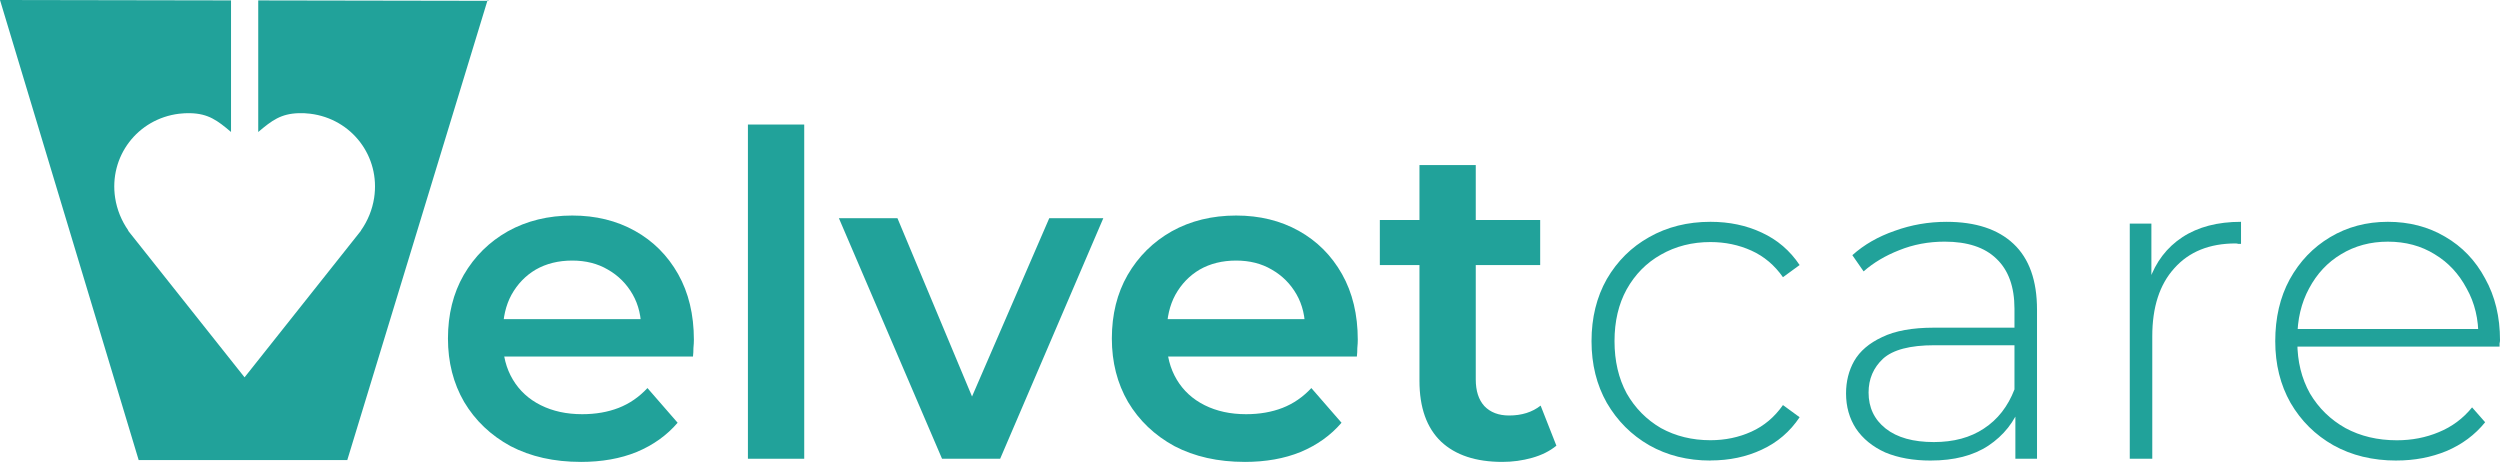
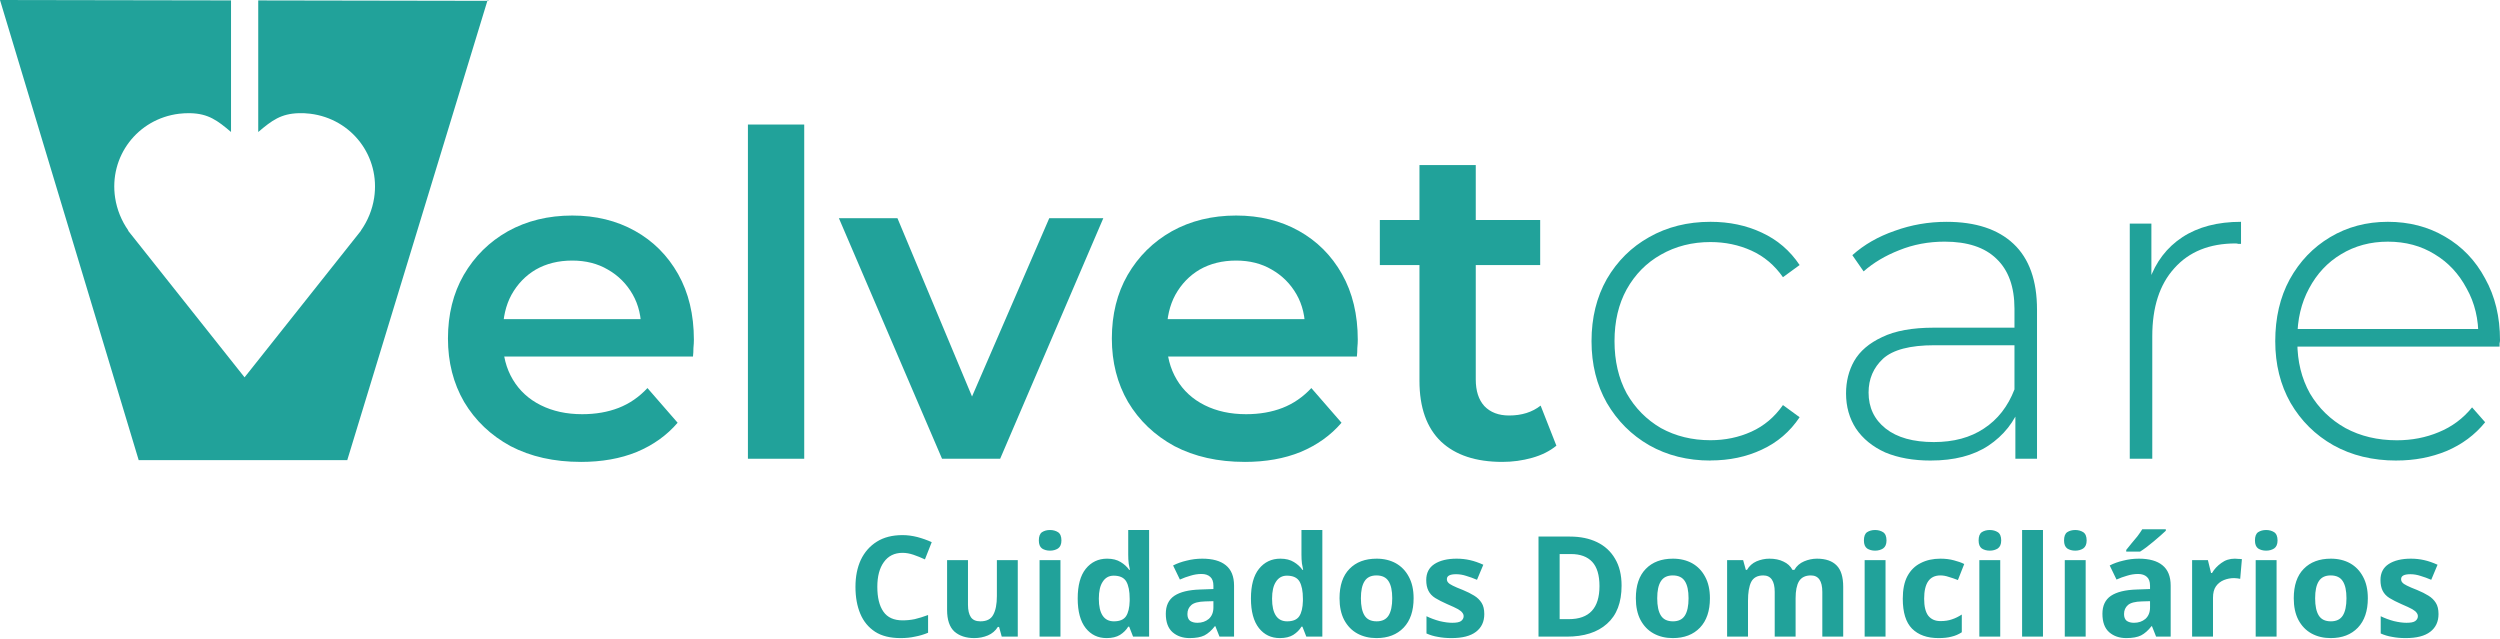
- <svg xmlns="http://www.w3.org/2000/svg" width="160.828mm" height="29.715mm" viewBox="0 0 160.828 29.715" version="1.1" id="svg5" xml:space="preserve">
+ <svg xmlns="http://www.w3.org/2000/svg" width="160.828mm" height="41.045mm" viewBox="0 0 160.828 41.045" version="1.1" id="svg5" xml:space="preserve">
  <defs id="defs2" />
  <g id="layer1" transform="translate(-27.03945,-288.8271)">
-     <g id="g1743" transform="translate(-14.70504,28.14965)">
-       <path id="rect111" style="fill:#21a29a;fill-opacity:1;stroke-width:0.265" d="m 38.677,218.197 8.922,29.599 h 13.419 l 9.013,-29.546 -14.741,-0.026 v 8.466 c 0.882,-0.751 1.464,-1.179 2.611,-1.212 0.245,-0.007 0.49,0.005 0.732,0.035 2.681,0.328 4.522,2.754 4.113,5.417 -0.116,0.752 -0.408,1.472 -0.853,2.102 l 0.011,9.8e-4 -0.159,0.2 c -0.015,0.019 -0.03,0.039 -0.046,0.058 l -7.288,9.18 -5.12e-4,8.9e-4 -2.64e-4,-2.6e-4 -2.67e-4,2.6e-4 -5.1e-4,-8.9e-4 -7.493,-9.437 0.02,-0.002 c -0.444,-0.63 -0.735,-1.349 -0.851,-2.101 -0.409,-2.663 1.432,-5.088 4.113,-5.417 0.242,-0.03 0.487,-0.041 0.732,-0.035 1.146,0.032 1.727,0.459 2.609,1.208 v -8.464 l -14.378,-0.025 2.6e-4,-8.2e-4 h -0.057 v 8.2e-4 z m 31.354,0.053 0.121,2.6e-4 -0.107,-0.044 z" />
-       <text xml:space="preserve" style="font-style:normal;font-variant:normal;font-weight:600;font-stretch:normal;font-size:28.975px;line-height:1.25;font-family:Montserrat;-inkscape-font-specification:'Montserrat, Semi-Bold';font-variant-ligatures:normal;font-variant-caps:normal;font-variant-numeric:normal;font-variant-east-asian:normal;letter-spacing:0px;word-spacing:0px;fill:#21a29a;fill-opacity:1;stroke:none;stroke-width:0.265" x="66.393" y="247.709" id="text1704">
-         <tspan id="tspan1702" style="font-style:normal;font-variant:normal;font-weight:600;font-stretch:normal;font-size:28.975px;font-family:Montserrat;-inkscape-font-specification:'Montserrat, Semi-Bold';font-variant-ligatures:normal;font-variant-caps:normal;font-variant-numeric:normal;font-variant-east-asian:normal;fill:#21a29a;fill-opacity:1;stroke-width:0.265" x="66.393" y="247.709">elvet<tspan style="font-style:normal;font-variant:normal;font-weight:600;font-stretch:normal;font-size:28.975px;font-family:Montserrat;-inkscape-font-specification:'Montserrat, Semi-Bold';font-variant-ligatures:normal;font-variant-caps:normal;font-variant-numeric:normal;font-variant-east-asian:normal;fill:#21a29a;fill-opacity:1;stroke-width:0.265" id="tspan1700" />
-         </tspan>
+     <path id="rect111-9" style="fill:#21a29a;fill-opacity:1;stroke-width:0.265" d="m 27.039,288.827 8.922,29.599 h 13.419 l 9.013,-29.546 -14.741,-0.026 v 8.466 c 0.882,-0.751 1.464,-1.179 2.611,-1.212 0.245,-0.007 0.49,0.005 0.732,0.035 2.681,0.328 4.522,2.754 4.113,5.417 -0.116,0.752 -0.408,1.472 -0.853,2.102 l 0.011,9.8e-4 -0.159,0.2 c -0.015,0.019 -0.03,0.039 -0.046,0.058 l -7.288,9.18 -5.12e-4,8.9e-4 -2.64e-4,-2.6e-4 -2.67e-4,2.6e-4 -5.1e-4,-8.9e-4 -7.493,-9.437 0.02,-0.002 c -0.444,-0.63 -0.735,-1.349 -0.851,-2.101 -0.409,-2.663 1.432,-5.088 4.113,-5.417 0.242,-0.03 0.487,-0.041 0.732,-0.035 1.146,0.032 1.727,0.459 2.609,1.208 v -8.464 l -14.378,-0.025 2.6e-4,-8.2e-4 h -0.057 v 8.2e-4 z m 31.354,0.053 0.121,2.6e-4 -0.107,-0.044 z" />
+     <g aria-label="elvet" id="text1704-6" style="font-weight:600;font-size:28.975px;line-height:1.25;font-family:Montserrat;-inkscape-font-specification:'Montserrat, Semi-Bold';letter-spacing:0px;word-spacing:0px;fill:#21a29a;stroke-width:0.265" transform="translate(-14.70504,28.14965)">
+       <path d="m 79.109,290.392 q -2.579,0 -4.52,-1.014 -1.912,-1.043 -2.984,-2.84 -1.043,-1.796 -1.043,-4.085 0,-2.318 1.014,-4.085 1.043,-1.796 2.84,-2.811 1.825,-1.014 4.143,-1.014 2.26,0 4.028,0.985 1.767,0.985 2.782,2.782 1.014,1.796 1.014,4.23 0,0.232 -0.029,0.522 0,0.29 -0.029,0.551 h -12.894 v -2.405 h 10.982 l -1.42,0.753 q 0.029,-1.333 -0.551,-2.347 -0.58,-1.014 -1.594,-1.594 -0.985,-0.58 -2.289,-0.58 -1.333,0 -2.347,0.58 -0.985,0.58 -1.565,1.623 -0.551,1.014 -0.551,2.405 v 0.58 q 0,1.391 0.637,2.463 0.637,1.072 1.796,1.652 1.159,0.58 2.666,0.58 1.304,0 2.347,-0.406 1.043,-0.406 1.854,-1.275 l 1.941,2.231 q -1.043,1.217 -2.637,1.883 -1.565,0.637 -3.593,0.637 z" id="path277" />
+       <path d="m 89.859,290.189 v -21.5 h 3.622 v 21.5 z" id="path279" />
+       <path d="m 102.347,290.189 -6.635,-15.473 h 3.767 l 5.708,13.647 h -1.854 l 5.911,-13.647 h 3.477 l -6.635,15.473 z" id="path281" />
+       <path d="m 121.818,290.392 q -2.579,0 -4.52,-1.014 -1.912,-1.043 -2.984,-2.84 -1.043,-1.796 -1.043,-4.085 0,-2.318 1.014,-4.085 1.043,-1.796 2.84,-2.811 1.825,-1.014 4.143,-1.014 2.26,0 4.028,0.985 1.767,0.985 2.782,2.782 1.014,1.796 1.014,4.23 0,0.232 -0.029,0.522 0,0.29 -0.029,0.551 h -12.894 v -2.405 h 10.982 l -1.42,0.753 q 0.029,-1.333 -0.551,-2.347 -0.58,-1.014 -1.594,-1.594 -0.985,-0.58 -2.289,-0.58 -1.333,0 -2.347,0.58 -0.985,0.58 -1.565,1.623 -0.551,1.014 -0.551,2.405 v 0.58 q 0,1.391 0.637,2.463 0.637,1.072 1.796,1.652 1.159,0.58 2.666,0.58 1.304,0 2.347,-0.406 1.043,-0.406 1.854,-1.275 l 1.941,2.231 q -1.043,1.217 -2.637,1.883 -1.565,0.637 -3.593,0.637 z" id="path283" />
+       <path d="m 138.392,290.392 q -2.55,0 -3.941,-1.304 -1.391,-1.333 -1.391,-3.912 v -13.879 h 3.622 v 13.792 q 0,1.101 0.551,1.71 0.58,0.608 1.594,0.608 1.217,0 2.028,-0.637 l 1.014,2.579 q -0.637,0.522 -1.565,0.782 -0.927,0.261 -1.912,0.261 z m -7.881,-12.662 v -2.898 h 10.315 v 2.898 z" id="path285" />
+     </g>
+     <g aria-label="care" id="text1704-2-8" style="font-weight:300;font-size:28.975px;line-height:1.25;font-family:Montserrat;-inkscape-font-specification:'Montserrat, Light';letter-spacing:0px;word-spacing:0px;fill:#21a29a;stroke-width:0.265" transform="translate(-14.70504,28.14965)">
+       <path d="m 151.779,290.305 q -2.202,0 -3.941,-0.985 -1.71,-0.985 -2.724,-2.724 -0.985,-1.738 -0.985,-3.97 0,-2.26 0.985,-3.999 1.014,-1.739 2.724,-2.695 1.738,-0.985 3.941,-0.985 1.825,0 3.303,0.695 1.507,0.695 2.434,2.086 l -1.072,0.782 q -0.811,-1.159 -2.028,-1.71 -1.217,-0.551 -2.637,-0.551 -1.767,0 -3.187,0.811 -1.391,0.782 -2.202,2.231 -0.782,1.42 -0.782,3.332 0,1.912 0.782,3.361 0.811,1.42 2.202,2.231 1.42,0.782 3.187,0.782 1.42,0 2.637,-0.551 1.217,-0.551 2.028,-1.71 l 1.072,0.782 q -0.927,1.391 -2.434,2.086 -1.478,0.695 -3.303,0.695 z" id="path288" />
+       <path d="m 171.396,290.189 v -3.448 l -0.058,-0.522 v -5.679 q 0,-2.115 -1.159,-3.216 -1.13,-1.101 -3.332,-1.101 -1.565,0 -2.926,0.551 -1.333,0.522 -2.289,1.362 l -0.724,-1.043 q 1.13,-1.014 2.724,-1.565 1.594,-0.58 3.332,-0.58 2.811,0 4.317,1.42 1.507,1.42 1.507,4.23 v 9.591 z m -5.447,0.116 q -1.681,0 -2.926,-0.522 -1.217,-0.551 -1.883,-1.536 -0.637,-0.985 -0.637,-2.26 0,-1.159 0.522,-2.086 0.551,-0.956 1.796,-1.536 1.246,-0.608 3.332,-0.608 h 5.563 v 1.13 h -5.534 q -2.347,0 -3.303,0.869 -0.927,0.869 -0.927,2.173 0,1.449 1.101,2.318 1.101,0.869 3.1,0.869 1.912,0 3.216,-0.869 1.333,-0.869 1.97,-2.521 l 0.406,0.985 q -0.608,1.652 -2.086,2.637 -1.449,0.956 -3.709,0.956 z" id="path290" />
+       <path d="m 178.755,290.189 v -15.125 h 1.391 v 4.143 l -0.145,-0.464 q 0.637,-1.825 2.144,-2.811 1.507,-0.985 3.767,-0.985 v 1.42 q -0.087,0 -0.174,0 -0.087,-0.029 -0.174,-0.029 -2.521,0 -3.941,1.594 -1.42,1.565 -1.42,4.375 v 7.881 z" id="path292" />
+       <path d="m 195.909,290.305 q -2.289,0 -4.057,-0.985 -1.739,-0.985 -2.753,-2.724 -0.985,-1.738 -0.985,-3.97 0,-2.26 0.927,-3.97 0.956,-1.738 2.608,-2.724 1.652,-0.985 3.709,-0.985 2.057,0 3.68,0.956 1.652,0.956 2.579,2.695 0.956,1.71 0.956,3.97 0,0.087 -0.029,0.203 0,0.087 0,0.203 h -13.358 v -1.13 h 12.575 l -0.58,0.551 q 0.029,-1.767 -0.753,-3.158 -0.753,-1.42 -2.057,-2.202 -1.304,-0.811 -3.013,-0.811 -1.681,0 -3.013,0.811 -1.304,0.782 -2.057,2.202 -0.753,1.391 -0.753,3.187 v 0.261 q 0,1.854 0.811,3.303 0.84,1.42 2.289,2.231 1.449,0.782 3.303,0.782 1.449,0 2.695,-0.522 1.275,-0.522 2.144,-1.594 l 0.84,0.956 q -0.985,1.217 -2.492,1.854 -1.478,0.608 -3.216,0.608 z" id="path294" />
+       <text xml:space="preserve" style="font-style:normal;font-variant:normal;font-weight:600;font-stretch:normal;font-size:9.009px;font-family:Montserrat;-inkscape-font-specification:'Montserrat, Semi-Bold';font-variant-ligatures:normal;font-variant-caps:normal;font-variant-numeric:normal;font-variant-east-asian:normal;fill:#21a29a;fill-opacity:1;stroke:none;stroke-width:0.676;stroke-linecap:round;stroke-dasharray:none;stroke-opacity:1" x="96.263" y="301.633" id="text930">
+         <tspan id="tspan928" style="font-style:normal;font-variant:normal;font-weight:600;font-stretch:normal;font-size:9.009px;font-family:Montserrat;-inkscape-font-specification:'Montserrat, Semi-Bold';font-variant-ligatures:normal;font-variant-caps:normal;font-variant-numeric:normal;font-variant-east-asian:normal;fill:#21a29a;fill-opacity:1;stroke:none;stroke-width:0.676" x="96.263" y="301.633">Cuidados Domiciliários</tspan>
      </text>
-       <text xml:space="preserve" style="font-style:normal;font-variant:normal;font-weight:300;font-stretch:normal;font-size:28.975px;line-height:1.25;font-family:Montserrat;-inkscape-font-specification:'Montserrat, Light';font-variant-ligatures:normal;font-variant-caps:normal;font-variant-numeric:normal;font-variant-east-asian:normal;letter-spacing:0px;word-spacing:0px;fill:#21a29a;fill-opacity:1;stroke:none;stroke-width:0.265" x="139.643" y="247.709" id="text1704-2">
-         <tspan id="tspan1702-5" style="font-style:normal;font-variant:normal;font-weight:300;font-stretch:normal;font-size:28.975px;font-family:Montserrat;-inkscape-font-specification:'Montserrat, Light';font-variant-ligatures:normal;font-variant-caps:normal;font-variant-numeric:normal;font-variant-east-asian:normal;fill:#21a29a;fill-opacity:1;stroke-width:0.265" x="139.643" y="247.709">care</tspan>
-       </text>
-       <path id="rect111-9" style="fill:#21a29a;fill-opacity:1;stroke-width:0.265" d="m 41.744,260.677 8.922,29.599 h 13.419 l 9.013,-29.546 -14.741,-0.026 v 8.466 c 0.882,-0.751 1.464,-1.179 2.611,-1.212 0.245,-0.007 0.49,0.005 0.732,0.035 2.681,0.328 4.522,2.754 4.113,5.417 -0.116,0.752 -0.408,1.472 -0.853,2.102 l 0.011,9.8e-4 -0.159,0.2 c -0.015,0.019 -0.03,0.039 -0.046,0.058 l -7.288,9.18 -5.12e-4,8.9e-4 -2.64e-4,-2.6e-4 -2.67e-4,2.6e-4 -5.1e-4,-8.9e-4 -7.493,-9.437 0.02,-0.002 c -0.444,-0.63 -0.735,-1.349 -0.851,-2.101 -0.409,-2.663 1.432,-5.088 4.113,-5.417 0.242,-0.03 0.487,-0.041 0.732,-0.035 1.146,0.032 1.727,0.459 2.609,1.208 v -8.464 l -14.378,-0.025 2.6e-4,-8.2e-4 h -0.057 v 8.2e-4 z m 31.354,0.053 0.121,2.6e-4 -0.107,-0.044 z" />
-       <g aria-label="elvet" id="text1704-6" style="font-weight:600;font-size:28.975px;line-height:1.25;font-family:Montserrat;-inkscape-font-specification:'Montserrat, Semi-Bold';letter-spacing:0px;word-spacing:0px;fill:#21a29a;stroke-width:0.265">
-         <path d="m 79.109,290.392 q -2.579,0 -4.52,-1.014 -1.912,-1.043 -2.984,-2.84 -1.043,-1.796 -1.043,-4.085 0,-2.318 1.014,-4.085 1.043,-1.796 2.84,-2.811 1.825,-1.014 4.143,-1.014 2.26,0 4.028,0.985 1.767,0.985 2.782,2.782 1.014,1.796 1.014,4.23 0,0.232 -0.029,0.522 0,0.29 -0.029,0.551 h -12.894 v -2.405 h 10.982 l -1.42,0.753 q 0.029,-1.333 -0.551,-2.347 -0.58,-1.014 -1.594,-1.594 -0.985,-0.58 -2.289,-0.58 -1.333,0 -2.347,0.58 -0.985,0.58 -1.565,1.623 -0.551,1.014 -0.551,2.405 v 0.58 q 0,1.391 0.637,2.463 0.637,1.072 1.796,1.652 1.159,0.58 2.666,0.58 1.304,0 2.347,-0.406 1.043,-0.406 1.854,-1.275 l 1.941,2.231 q -1.043,1.217 -2.637,1.883 -1.565,0.637 -3.593,0.637 z" id="path277" />
-         <path d="m 89.859,290.189 v -21.5 h 3.622 v 21.5 z" id="path279" />
-         <path d="m 102.347,290.189 -6.635,-15.473 h 3.767 l 5.708,13.647 h -1.854 l 5.911,-13.647 h 3.477 l -6.635,15.473 z" id="path281" />
-         <path d="m 121.818,290.392 q -2.579,0 -4.52,-1.014 -1.912,-1.043 -2.984,-2.84 -1.043,-1.796 -1.043,-4.085 0,-2.318 1.014,-4.085 1.043,-1.796 2.84,-2.811 1.825,-1.014 4.143,-1.014 2.26,0 4.028,0.985 1.767,0.985 2.782,2.782 1.014,1.796 1.014,4.23 0,0.232 -0.029,0.522 0,0.29 -0.029,0.551 h -12.894 v -2.405 h 10.982 l -1.42,0.753 q 0.029,-1.333 -0.551,-2.347 -0.58,-1.014 -1.594,-1.594 -0.985,-0.58 -2.289,-0.58 -1.333,0 -2.347,0.58 -0.985,0.58 -1.565,1.623 -0.551,1.014 -0.551,2.405 v 0.58 q 0,1.391 0.637,2.463 0.637,1.072 1.796,1.652 1.159,0.58 2.666,0.58 1.304,0 2.347,-0.406 1.043,-0.406 1.854,-1.275 l 1.941,2.231 q -1.043,1.217 -2.637,1.883 -1.565,0.637 -3.593,0.637 z" id="path283" />
-         <path d="m 138.392,290.392 q -2.55,0 -3.941,-1.304 -1.391,-1.333 -1.391,-3.912 v -13.879 h 3.622 v 13.792 q 0,1.101 0.551,1.71 0.58,0.608 1.594,0.608 1.217,0 2.028,-0.637 l 1.014,2.579 q -0.637,0.522 -1.565,0.782 -0.927,0.261 -1.912,0.261 z m -7.881,-12.662 v -2.898 h 10.315 v 2.898 z" id="path285" />
-       </g>
-       <g aria-label="care" id="text1704-2-8" style="font-weight:300;font-size:28.975px;line-height:1.25;font-family:Montserrat;-inkscape-font-specification:'Montserrat, Light';letter-spacing:0px;word-spacing:0px;fill:#21a29a;stroke-width:0.265">
-         <path d="m 151.779,290.305 q -2.202,0 -3.941,-0.985 -1.71,-0.985 -2.724,-2.724 -0.985,-1.738 -0.985,-3.97 0,-2.26 0.985,-3.999 1.014,-1.739 2.724,-2.695 1.738,-0.985 3.941,-0.985 1.825,0 3.303,0.695 1.507,0.695 2.434,2.086 l -1.072,0.782 q -0.811,-1.159 -2.028,-1.71 -1.217,-0.551 -2.637,-0.551 -1.767,0 -3.187,0.811 -1.391,0.782 -2.202,2.231 -0.782,1.42 -0.782,3.332 0,1.912 0.782,3.361 0.811,1.42 2.202,2.231 1.42,0.782 3.187,0.782 1.42,0 2.637,-0.551 1.217,-0.551 2.028,-1.71 l 1.072,0.782 q -0.927,1.391 -2.434,2.086 -1.478,0.695 -3.303,0.695 z" id="path288" />
-         <path d="m 171.396,290.189 v -3.448 l -0.058,-0.522 v -5.679 q 0,-2.115 -1.159,-3.216 -1.13,-1.101 -3.332,-1.101 -1.565,0 -2.926,0.551 -1.333,0.522 -2.289,1.362 l -0.724,-1.043 q 1.13,-1.014 2.724,-1.565 1.594,-0.58 3.332,-0.58 2.811,0 4.317,1.42 1.507,1.42 1.507,4.23 v 9.591 z m -5.447,0.116 q -1.681,0 -2.926,-0.522 -1.217,-0.551 -1.883,-1.536 -0.637,-0.985 -0.637,-2.26 0,-1.159 0.522,-2.086 0.551,-0.956 1.796,-1.536 1.246,-0.608 3.332,-0.608 h 5.563 v 1.13 h -5.534 q -2.347,0 -3.303,0.869 -0.927,0.869 -0.927,2.173 0,1.449 1.101,2.318 1.101,0.869 3.1,0.869 1.912,0 3.216,-0.869 1.333,-0.869 1.97,-2.521 l 0.406,0.985 q -0.608,1.652 -2.086,2.637 -1.449,0.956 -3.709,0.956 z" id="path290" />
-         <path d="m 178.755,290.189 v -15.125 h 1.391 v 4.143 l -0.145,-0.464 q 0.637,-1.825 2.144,-2.811 1.507,-0.985 3.767,-0.985 v 1.42 q -0.087,0 -0.174,0 -0.087,-0.029 -0.174,-0.029 -2.521,0 -3.941,1.594 -1.42,1.565 -1.42,4.375 v 7.881 z" id="path292" />
-         <path d="m 195.909,290.305 q -2.289,0 -4.057,-0.985 -1.739,-0.985 -2.753,-2.724 -0.985,-1.738 -0.985,-3.97 0,-2.26 0.927,-3.97 0.956,-1.738 2.608,-2.724 1.652,-0.985 3.709,-0.985 2.057,0 3.68,0.956 1.652,0.956 2.579,2.695 0.956,1.71 0.956,3.97 0,0.087 -0.029,0.203 0,0.087 0,0.203 h -13.358 v -1.13 h 12.575 l -0.58,0.551 q 0.029,-1.767 -0.753,-3.158 -0.753,-1.42 -2.057,-2.202 -1.304,-0.811 -3.013,-0.811 -1.681,0 -3.013,0.811 -1.304,0.782 -2.057,2.202 -0.753,1.391 -0.753,3.187 v 0.261 q 0,1.854 0.811,3.303 0.84,1.42 2.289,2.231 1.449,0.782 3.303,0.782 1.449,0 2.695,-0.522 1.275,-0.522 2.144,-1.594 l 0.84,0.956 q -0.985,1.217 -2.492,1.854 -1.478,0.608 -3.216,0.608 z" id="path294" />
-       </g>
    </g>
  </g>
</svg>
